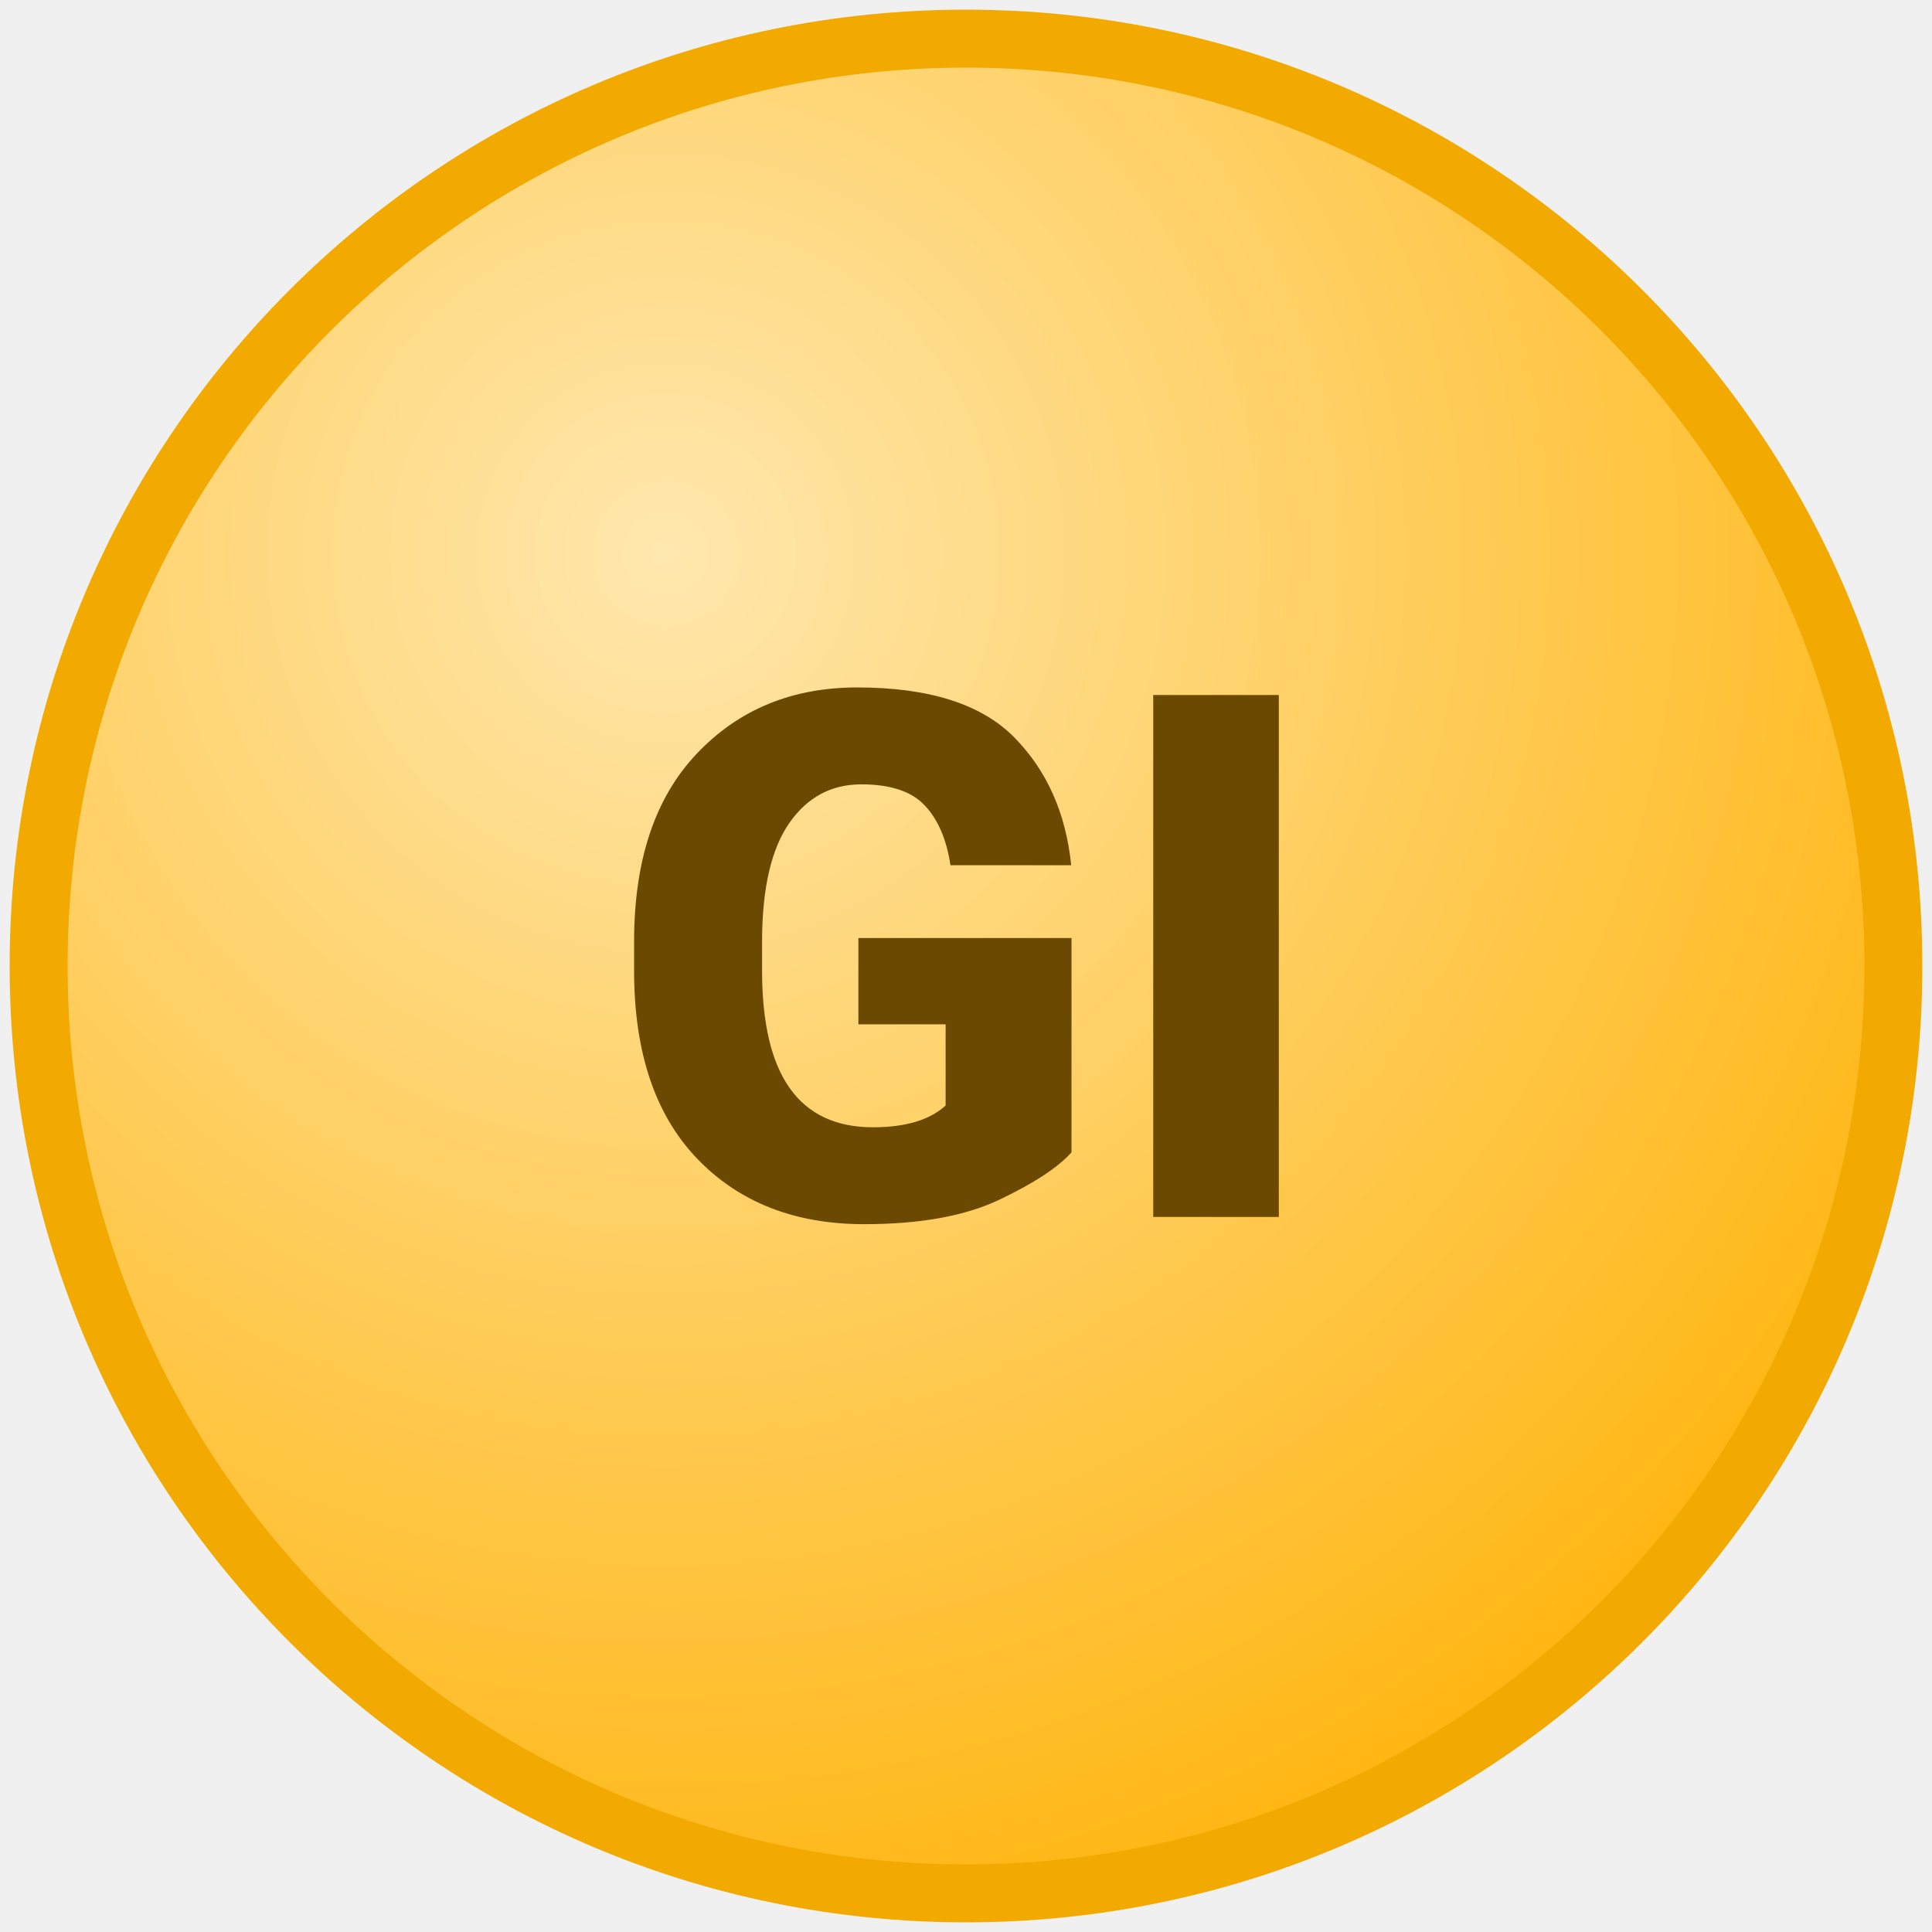
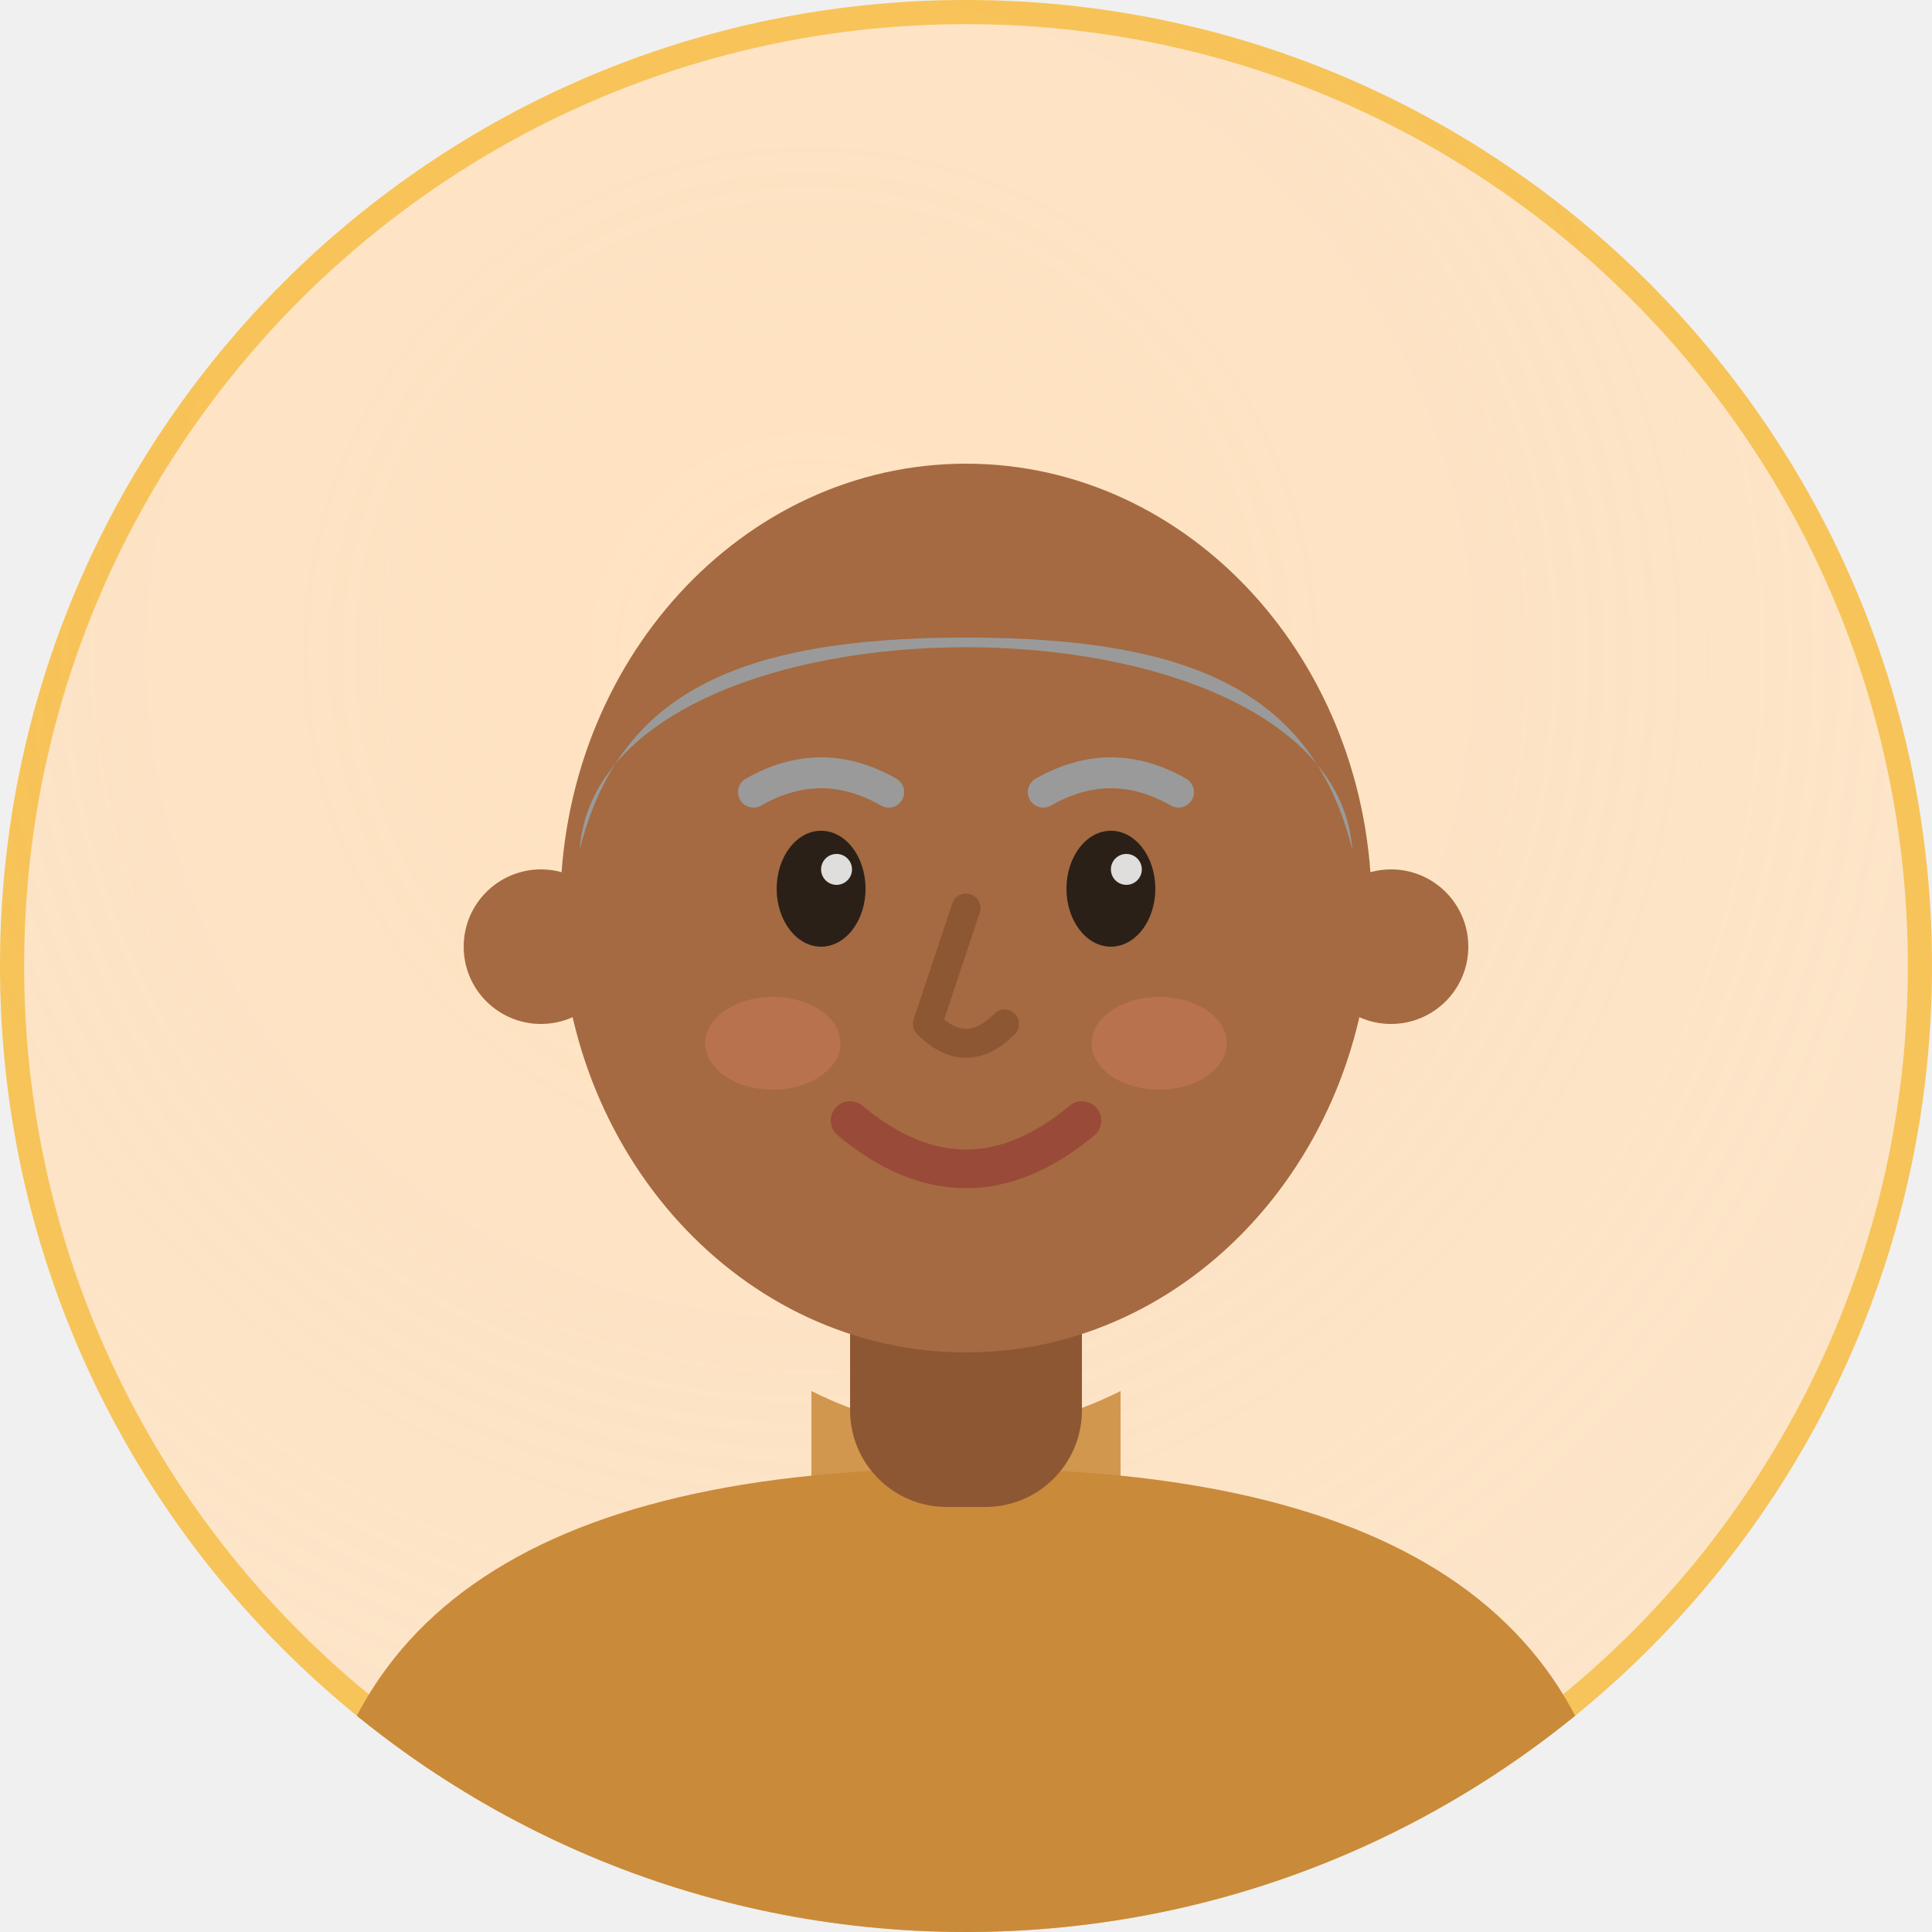
- <svg xmlns="http://www.w3.org/2000/svg" viewBox="0 0 100 100" role="img" aria-label="GI avatar">
+ <svg xmlns="http://www.w3.org/2000/svg" viewBox="0 0 100 100" role="img" aria-label="member portrait">
  <defs>
-     <radialGradient id="bg" cx="34%" cy="28%" r="85%">
-       <stop offset="0%" stop-color="#FFE7AE" />
-       <stop offset="100%" stop-color="#FFB000" />
+     <radialGradient id="bg" cx="42%" cy="34%" r="75%">
+       <stop offset="0%" stop-color="#FFE2C0" />
+       <stop offset="100%" stop-color="#FFE2C0" stop-opacity="0.78" />
    </radialGradient>
+     <clipPath id="disc">
+       <circle cx="50" cy="50" r="50" />
+     </clipPath>
  </defs>
-   <circle cx="50" cy="50" r="48" fill="url(#bg)" stroke="#F2A900" stroke-width="3" />
-   <text x="50" y="50" font-family="-apple-system,BlinkMacSystemFont,'Segoe UI',Roboto,Helvetica,Arial,sans-serif" font-size="38" font-weight="800" fill="#6B4900" text-anchor="middle" dominant-baseline="central">GI</text>
+   <g clip-path="url(#disc)">
+     <rect x="0" y="0" width="100" height="100" fill="url(#bg)" />
+     <circle cx="50" cy="50" r="50" fill="none" stroke="#F2A900" stroke-width="2.5" stroke-opacity="0.55" />
+     <path d="M16 100 Q16 76 50 76 Q84 76 84 100 Z" fill="#C98A3A" />
+     <path d="M42 78 Q50 86 58 78 L58 72 Q50 76 42 72 Z" fill="#C98A3A" opacity="0.85" />
+     <rect x="44" y="64" width="12" height="14" rx="5" fill="#8E5733" />
+     <ellipse cx="50" cy="47" rx="21" ry="23" fill="#A56A41" />
+     <circle cx="28" cy="49" r="4" fill="#A56A41" />
+     <circle cx="72" cy="49" r="4" fill="#A56A41" />
+     <ellipse cx="40" cy="54" rx="3.5" ry="2.4" fill="#E8896B" opacity="0.28" />
+     <ellipse cx="60" cy="54" rx="3.5" ry="2.4" fill="#E8896B" opacity="0.28" />
+     <ellipse cx="42.5" cy="46" rx="2.3" ry="3" fill="#2A2018" />
+     <ellipse cx="57.5" cy="46" rx="2.3" ry="3" fill="#2A2018" />
+     <circle cx="43.3" cy="45" r="0.8" fill="#fff" opacity="0.85" />
+     <circle cx="58.3" cy="45" r="0.8" fill="#fff" opacity="0.85" />
+     <path d="M39 41 Q42.5 39 46 41" stroke="#9A9A9A" stroke-width="1.6" fill="none" stroke-linecap="round" />
+     <path d="M54 41 Q57.5 39 61 41" stroke="#9A9A9A" stroke-width="1.6" fill="none" stroke-linecap="round" />
+     <path d="M50 47 L48 53 Q50 55 52 53" stroke="#8E5733" stroke-width="1.5" fill="none" stroke-linecap="round" stroke-linejoin="round" />
+     <path d="M44 58 Q50 63 56 58" stroke="#9A4A38" stroke-width="2" fill="none" stroke-linecap="round" />
+     <path d="M30 44 C31 30 69 30 70 44 C68 36 62 33 50 33 C38 33 32 36 30 44 Z" fill="#9A9A9A" />
+   </g>
</svg>
